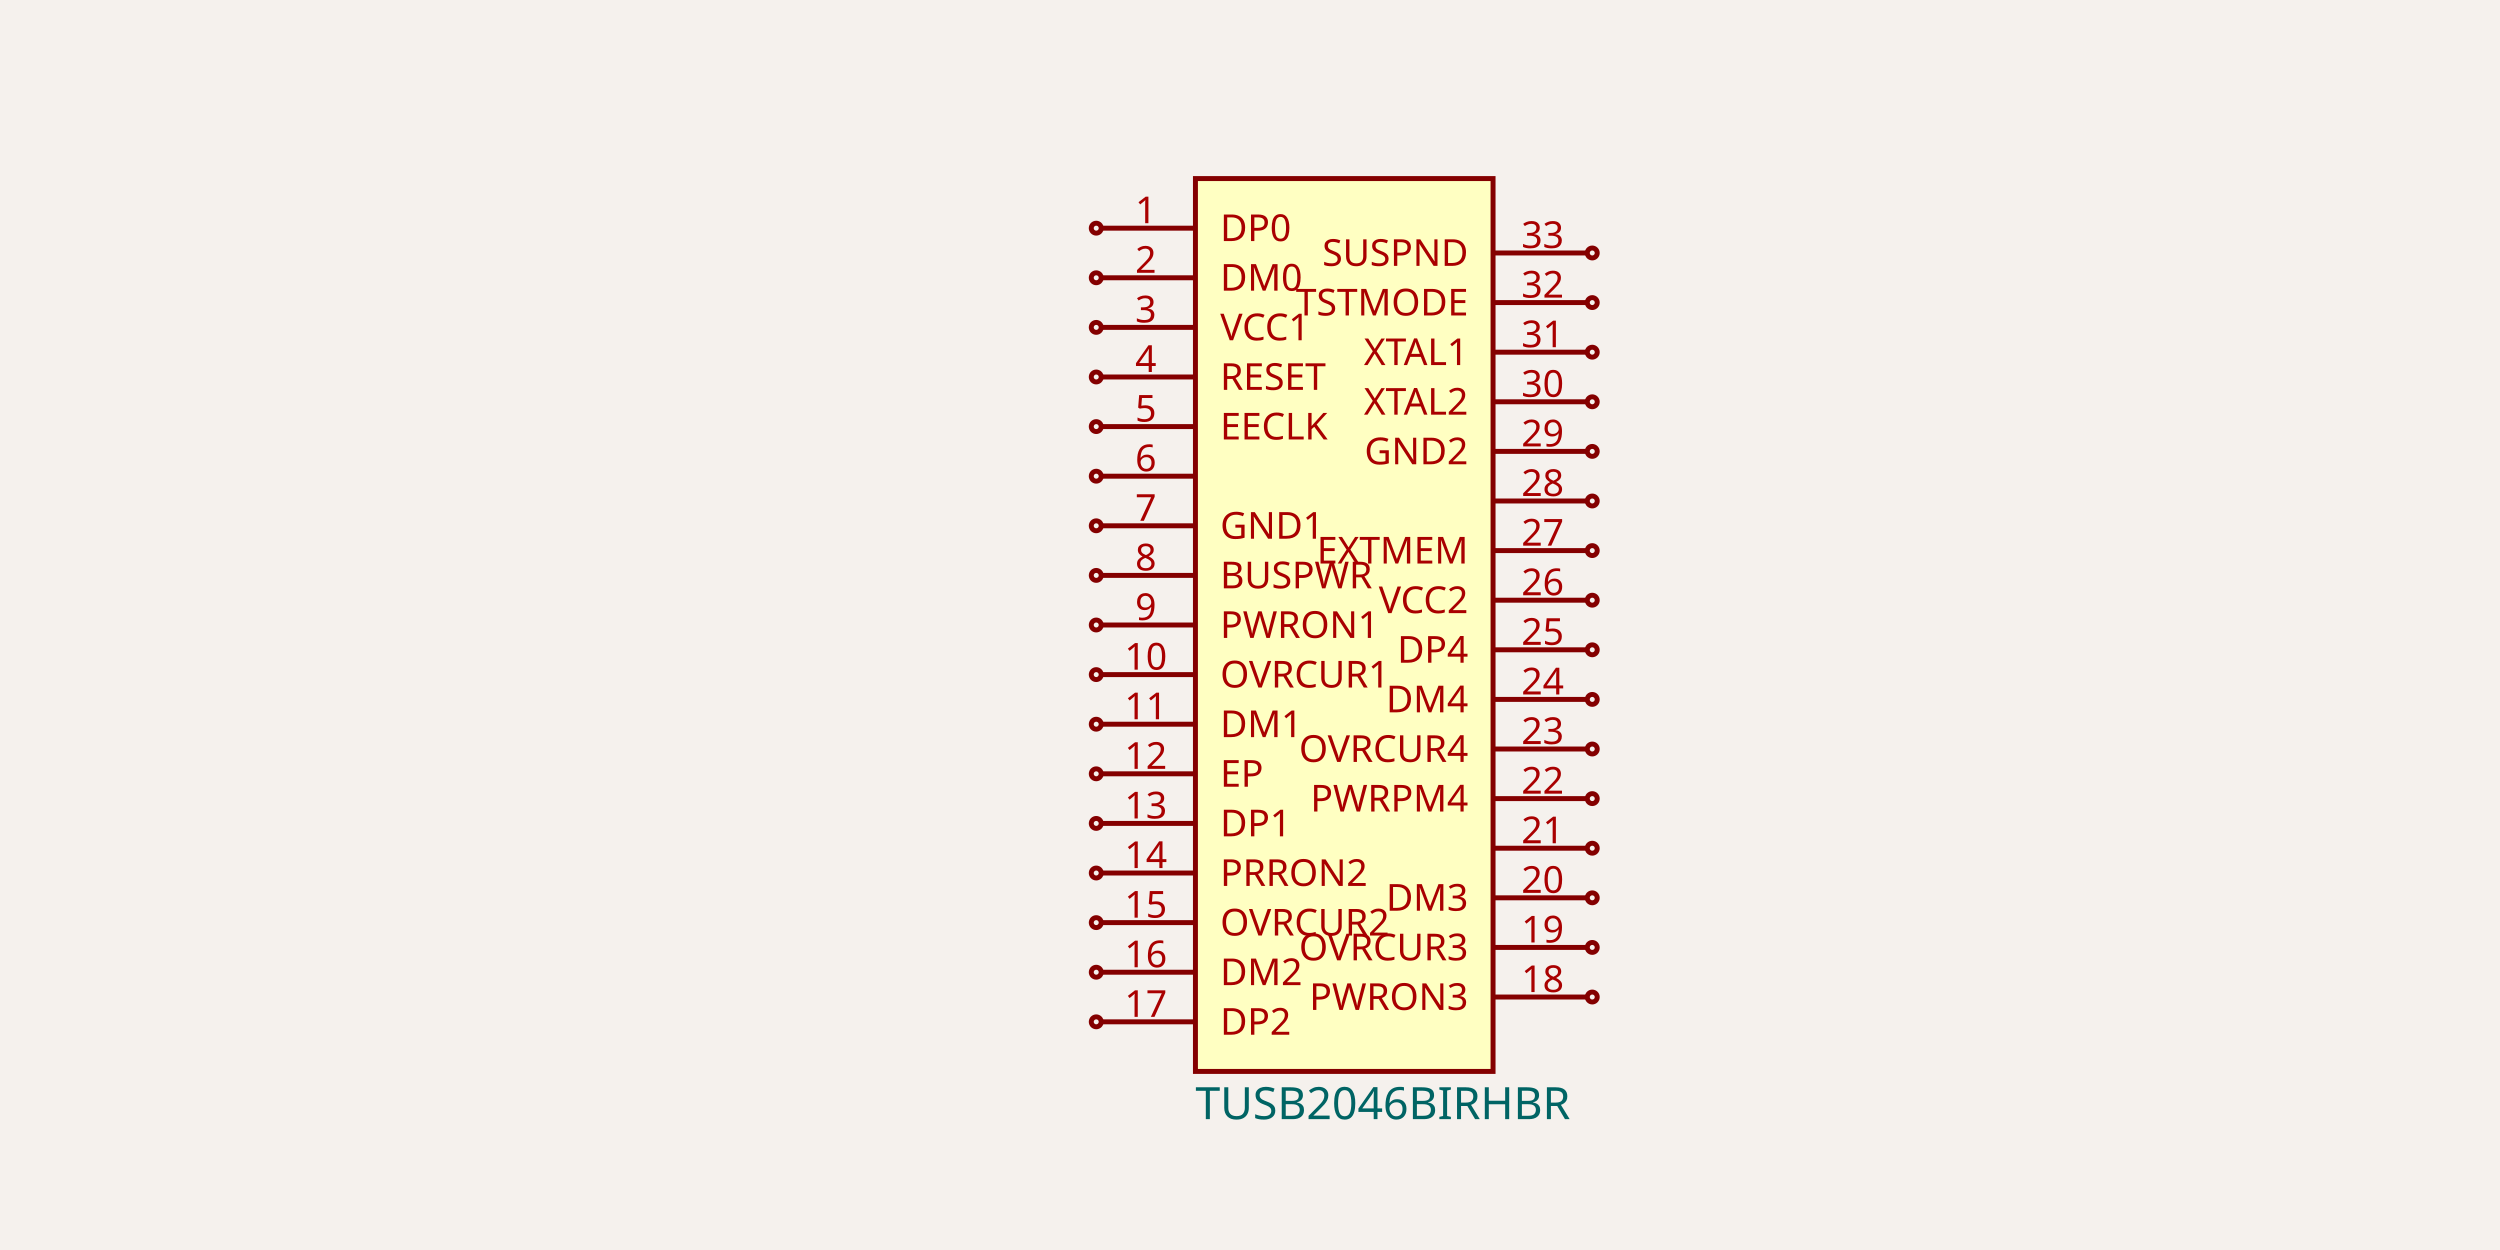
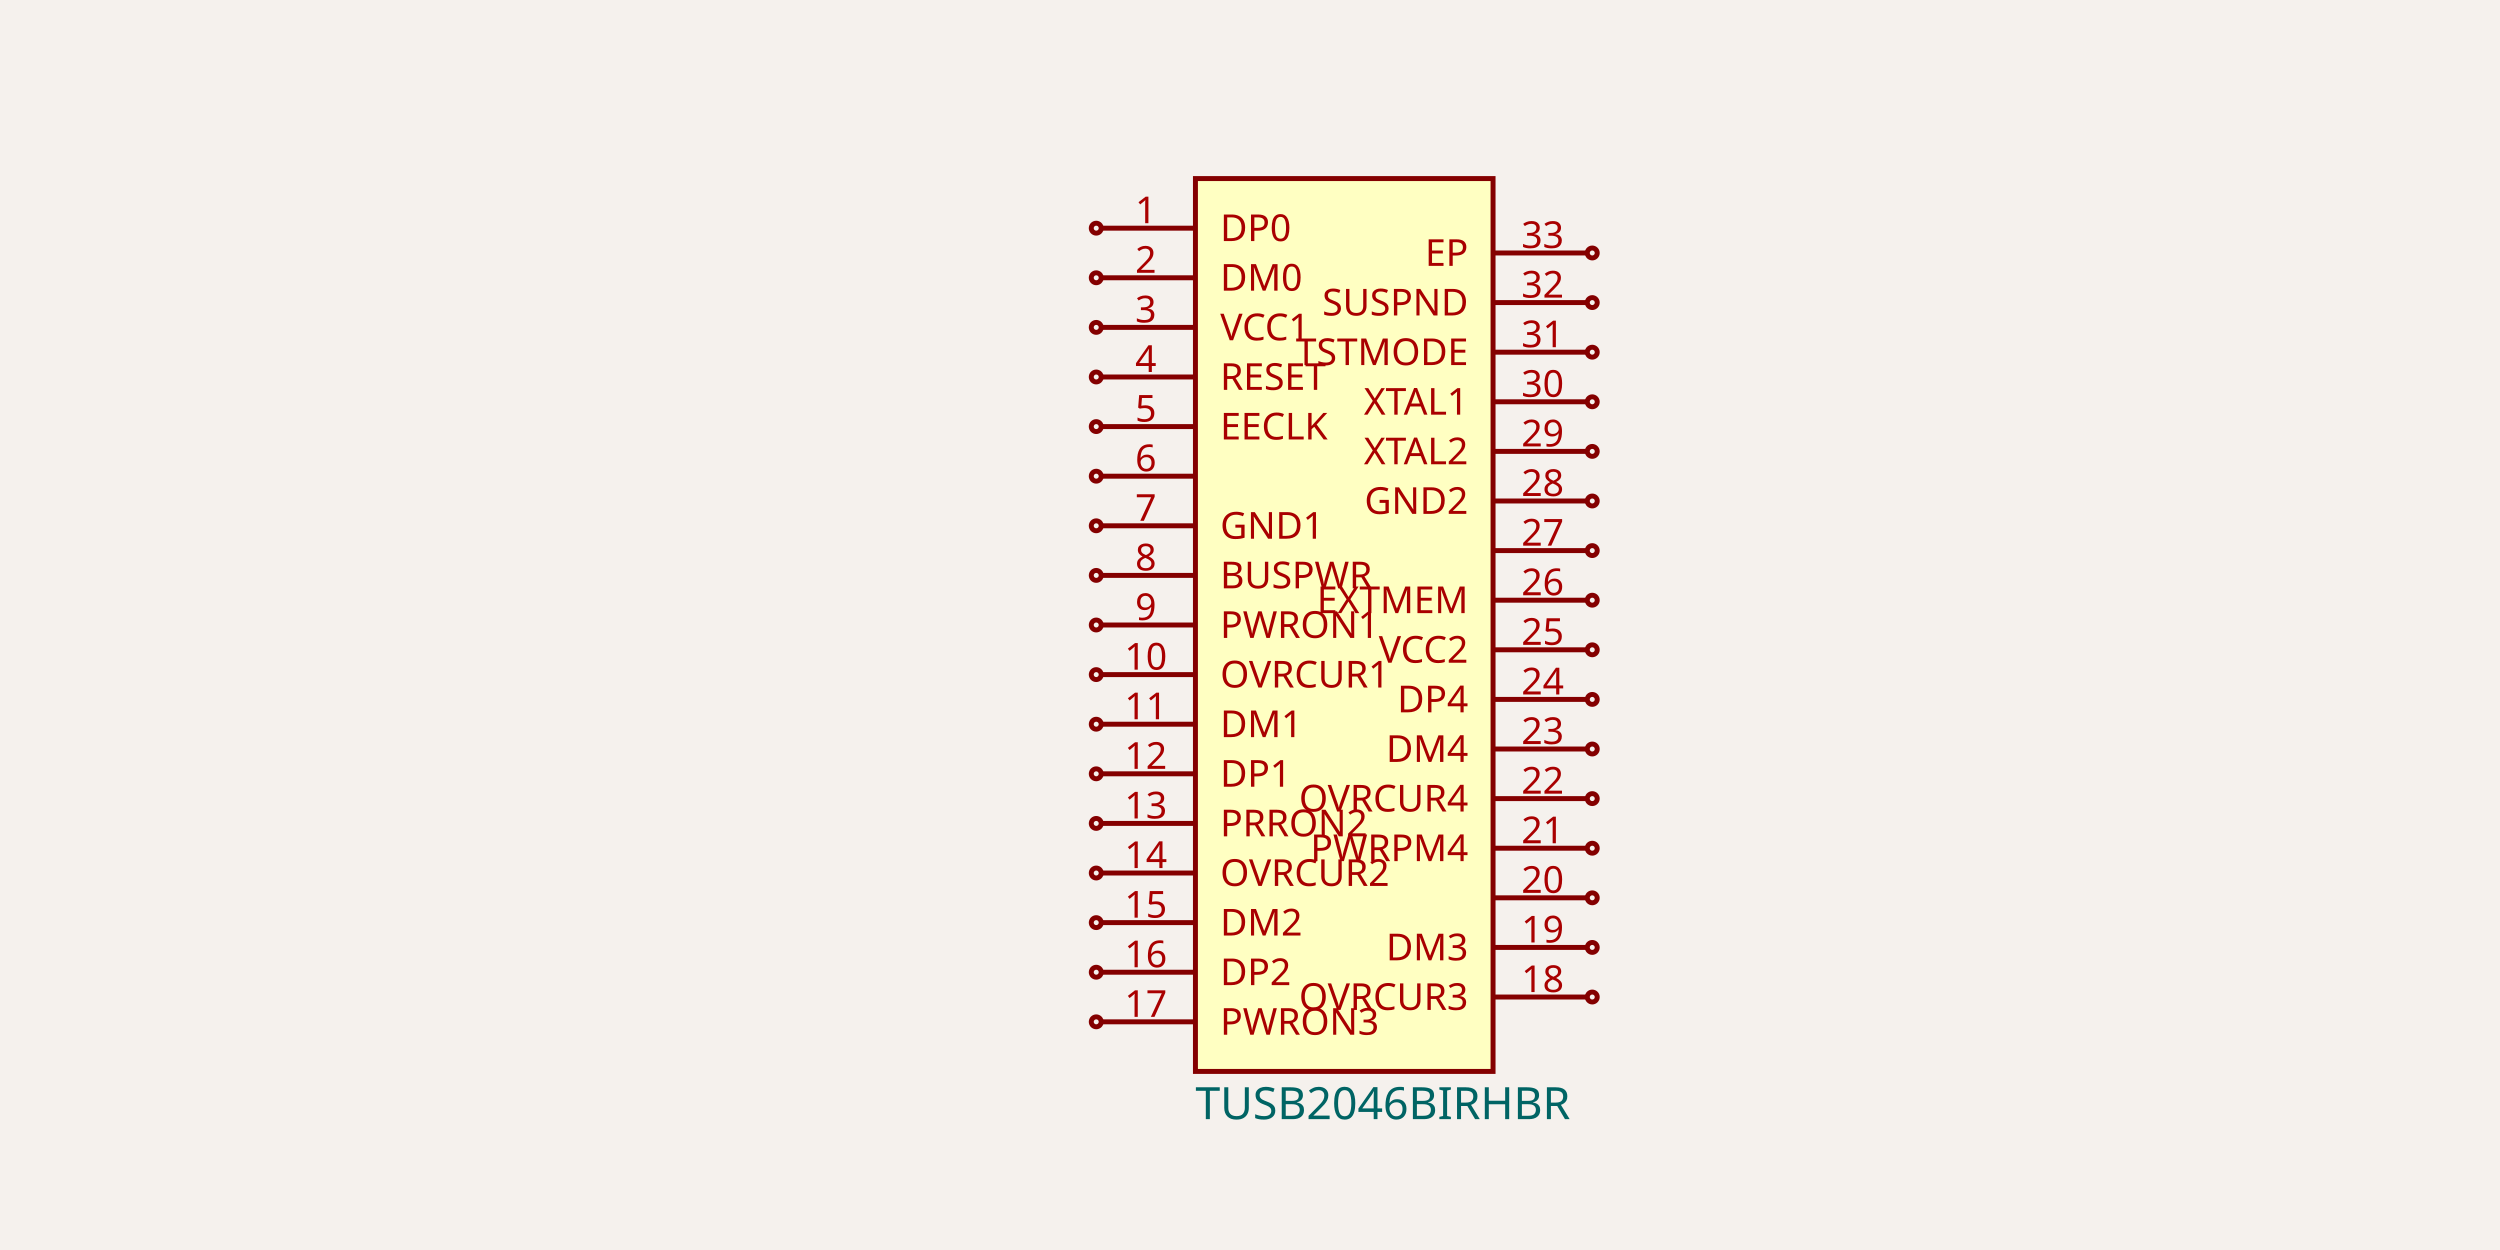
<svg xmlns="http://www.w3.org/2000/svg" class="tscircuit-schematic" width="1200" height="600" style="background-color: rgb(245, 241, 237)" data-real-to-screen-transform="matrix(119.0476190476,0,0,-119.0476190476,645.2380952381,300)" data-software-used-string="@tscircuit/core@0.0.1393">
  <style>
              .boundary { fill: rgb(245, 241, 237); }
              .schematic-boundary { fill: none; stroke: #fff; }
              .component { fill: none; stroke: rgb(132, 0, 0); }
              .chip { fill: rgb(255, 255, 194); stroke: rgb(132, 0, 0); }
              .component-pin { fill: none; stroke: rgb(132, 0, 0); }
              .text { font-family: sans-serif; fill: rgb(0, 150, 0); }
              .pin-number { fill: rgb(169, 0, 0); }
              .port-label { fill: rgb(0, 100, 100); }
              .component-name { fill: rgb(0, 100, 100); }
              
            </style>
  <rect class="boundary" x="0" y="0" width="1200" height="600" />
  <g class="sch-component" data-circuit-json-type="schematic_component" data-schematic-component-id="schematic_component_0">
    <rect class="component chip sch-component-body" x="573.81" y="85.714" width="142.857" height="428.571" stroke-width="2.381px" fill="rgb(255, 255, 194)" stroke="rgb(132, 0, 0)" />
    <rect class="component-overlay sch-component-overlay" x="573.81" y="85.714" width="142.857" height="428.571" fill="transparent" />
    <text class="sch-text" x="573.81" y="529.762" fill="#006464" text-anchor="start" dominant-baseline="middle" font-family="sans-serif" font-size="21.429px" transform="rotate(0, 573.8095, 529.7619)">TUSB2046BIRHBR</text>
    <text class="sch-text" x="573.81" y="70.238" fill="#006464" text-anchor="start" dominant-baseline="middle" font-family="sans-serif" font-size="21.429px" transform="rotate(0, 573.8095, 70.2381)" />
    <line class="component-pin sch-component-pin sch-port-line" x1="573.81" y1="109.524" x2="528.571" y2="109.524" stroke-width="2.381px" />
    <g class="sch-port" data-schematic-port-id="source_port_0">
      <circle class="component-pin sch-component-pin sch-port-terminal" cx="526.19" cy="109.524" r="2.381" stroke-width="2.381px" />
      <rect x="523.81" y="107.143" width="4.762" height="4.762" opacity="0" />
    </g>
    <text class="pin-number sch-pin-number" x="550" y="107.143" style="font-family: sans-serif;" fill="rgb(169, 0, 0)" text-anchor="middle" dominant-baseline="auto" font-size="17.857px" transform="">1</text>
    <text class="pin-number sch-pin-label" x="585.714" y="109.524" style="font-family: sans-serif;" fill="rgb(169, 0, 0)" text-anchor="start" dominant-baseline="middle" font-size="17.857px" transform="">DP0</text>
    <line class="component-pin sch-component-pin sch-port-line" x1="573.81" y1="133.333" x2="528.571" y2="133.333" stroke-width="2.381px" />
    <g class="sch-port" data-schematic-port-id="source_port_1">
      <circle class="component-pin sch-component-pin sch-port-terminal" cx="526.19" cy="133.333" r="2.381" stroke-width="2.381px" />
      <rect x="523.81" y="130.952" width="4.762" height="4.762" opacity="0" />
    </g>
    <text class="pin-number sch-pin-number" x="550" y="130.952" style="font-family: sans-serif;" fill="rgb(169, 0, 0)" text-anchor="middle" dominant-baseline="auto" font-size="17.857px" transform="">2</text>
    <text class="pin-number sch-pin-label" x="585.714" y="133.333" style="font-family: sans-serif;" fill="rgb(169, 0, 0)" text-anchor="start" dominant-baseline="middle" font-size="17.857px" transform="">DM0</text>
    <line class="component-pin sch-component-pin sch-port-line" x1="573.81" y1="157.143" x2="528.571" y2="157.143" stroke-width="2.381px" />
    <g class="sch-port" data-schematic-port-id="source_port_2">
      <circle class="component-pin sch-component-pin sch-port-terminal" cx="526.19" cy="157.143" r="2.381" stroke-width="2.381px" />
      <rect x="523.81" y="154.762" width="4.762" height="4.762" opacity="0" />
    </g>
    <text class="pin-number sch-pin-number" x="550" y="154.762" style="font-family: sans-serif;" fill="rgb(169, 0, 0)" text-anchor="middle" dominant-baseline="auto" font-size="17.857px" transform="">3</text>
    <text class="pin-number sch-pin-label" x="585.714" y="157.143" style="font-family: sans-serif;" fill="rgb(169, 0, 0)" text-anchor="start" dominant-baseline="middle" font-size="17.857px" transform="">VCC1</text>
    <line class="component-pin sch-component-pin sch-port-line" x1="573.81" y1="180.952" x2="528.571" y2="180.952" stroke-width="2.381px" />
    <g class="sch-port" data-schematic-port-id="source_port_3">
      <circle class="component-pin sch-component-pin sch-port-terminal" cx="526.19" cy="180.952" r="2.381" stroke-width="2.381px" />
      <rect x="523.81" y="178.571" width="4.762" height="4.762" opacity="0" />
    </g>
    <text class="pin-number sch-pin-number" x="550" y="178.571" style="font-family: sans-serif;" fill="rgb(169, 0, 0)" text-anchor="middle" dominant-baseline="auto" font-size="17.857px" transform="">4</text>
    <text class="pin-number sch-pin-label" x="585.714" y="180.952" style="font-family: sans-serif;" fill="rgb(169, 0, 0)" text-anchor="start" dominant-baseline="middle" font-size="17.857px" transform="">RESET</text>
    <line class="component-pin sch-component-pin sch-port-line" x1="573.81" y1="204.762" x2="528.571" y2="204.762" stroke-width="2.381px" />
    <g class="sch-port" data-schematic-port-id="source_port_4">
      <circle class="component-pin sch-component-pin sch-port-terminal" cx="526.19" cy="204.762" r="2.381" stroke-width="2.381px" />
      <rect x="523.81" y="202.381" width="4.762" height="4.762" opacity="0" />
    </g>
    <text class="pin-number sch-pin-number" x="550" y="202.381" style="font-family: sans-serif;" fill="rgb(169, 0, 0)" text-anchor="middle" dominant-baseline="auto" font-size="17.857px" transform="">5</text>
    <text class="pin-number sch-pin-label" x="585.714" y="204.762" style="font-family: sans-serif;" fill="rgb(169, 0, 0)" text-anchor="start" dominant-baseline="middle" font-size="17.857px" transform="">EECLK</text>
    <line class="component-pin sch-component-pin sch-port-line" x1="573.81" y1="228.571" x2="528.571" y2="228.571" stroke-width="2.381px" />
    <g class="sch-port" data-schematic-port-id="source_port_5">
      <circle class="component-pin sch-component-pin sch-port-terminal" cx="526.19" cy="228.571" r="2.381" stroke-width="2.381px" />
      <rect x="523.81" y="226.19" width="4.762" height="4.762" opacity="0" />
    </g>
    <text class="pin-number sch-pin-number" x="550" y="226.19" style="font-family: sans-serif;" fill="rgb(169, 0, 0)" text-anchor="middle" dominant-baseline="auto" font-size="17.857px" transform="">6</text>
    <line class="component-pin sch-component-pin sch-port-line" x1="573.81" y1="252.381" x2="528.571" y2="252.381" stroke-width="2.381px" />
    <g class="sch-port" data-schematic-port-id="source_port_6">
      <circle class="component-pin sch-component-pin sch-port-terminal" cx="526.19" cy="252.381" r="2.381" stroke-width="2.381px" />
      <rect x="523.81" y="250" width="4.762" height="4.762" opacity="0" />
    </g>
    <text class="pin-number sch-pin-number" x="550" y="250" style="font-family: sans-serif;" fill="rgb(169, 0, 0)" text-anchor="middle" dominant-baseline="auto" font-size="17.857px" transform="">7</text>
    <text class="pin-number sch-pin-label" x="585.714" y="252.381" style="font-family: sans-serif;" fill="rgb(169, 0, 0)" text-anchor="start" dominant-baseline="middle" font-size="17.857px" transform="">GND1</text>
    <line class="component-pin sch-component-pin sch-port-line" x1="573.81" y1="276.19" x2="528.571" y2="276.19" stroke-width="2.381px" />
    <g class="sch-port" data-schematic-port-id="source_port_7">
      <circle class="component-pin sch-component-pin sch-port-terminal" cx="526.19" cy="276.19" r="2.381" stroke-width="2.381px" />
      <rect x="523.81" y="273.81" width="4.762" height="4.762" opacity="0" />
    </g>
    <text class="pin-number sch-pin-number" x="550" y="273.81" style="font-family: sans-serif;" fill="rgb(169, 0, 0)" text-anchor="middle" dominant-baseline="auto" font-size="17.857px" transform="">8</text>
    <text class="pin-number sch-pin-label" x="585.714" y="276.19" style="font-family: sans-serif;" fill="rgb(169, 0, 0)" text-anchor="start" dominant-baseline="middle" font-size="17.857px" transform="">BUSPWR</text>
    <line class="component-pin sch-component-pin sch-port-line" x1="573.81" y1="300" x2="528.571" y2="300" stroke-width="2.381px" />
    <g class="sch-port" data-schematic-port-id="source_port_8">
      <circle class="component-pin sch-component-pin sch-port-terminal" cx="526.19" cy="300" r="2.381" stroke-width="2.381px" />
      <rect x="523.81" y="297.619" width="4.762" height="4.762" opacity="0" />
    </g>
    <text class="pin-number sch-pin-number" x="550" y="297.619" style="font-family: sans-serif;" fill="rgb(169, 0, 0)" text-anchor="middle" dominant-baseline="auto" font-size="17.857px" transform="">9</text>
    <text class="pin-number sch-pin-label" x="585.714" y="300" style="font-family: sans-serif;" fill="rgb(169, 0, 0)" text-anchor="start" dominant-baseline="middle" font-size="17.857px" transform="">PWRON1</text>
    <line class="component-pin sch-component-pin sch-port-line" x1="573.81" y1="323.81" x2="528.571" y2="323.81" stroke-width="2.381px" />
    <g class="sch-port" data-schematic-port-id="source_port_9">
      <circle class="component-pin sch-component-pin sch-port-terminal" cx="526.19" cy="323.81" r="2.381" stroke-width="2.381px" />
      <rect x="523.81" y="321.429" width="4.762" height="4.762" opacity="0" />
    </g>
    <text class="pin-number sch-pin-number" x="550" y="321.429" style="font-family: sans-serif;" fill="rgb(169, 0, 0)" text-anchor="middle" dominant-baseline="auto" font-size="17.857px" transform="">10</text>
    <text class="pin-number sch-pin-label" x="585.714" y="323.81" style="font-family: sans-serif;" fill="rgb(169, 0, 0)" text-anchor="start" dominant-baseline="middle" font-size="17.857px" transform="">OVRCUR1</text>
    <line class="component-pin sch-component-pin sch-port-line" x1="573.81" y1="347.619" x2="528.571" y2="347.619" stroke-width="2.381px" />
    <g class="sch-port" data-schematic-port-id="source_port_10">
      <circle class="component-pin sch-component-pin sch-port-terminal" cx="526.19" cy="347.619" r="2.381" stroke-width="2.381px" />
      <rect x="523.81" y="345.238" width="4.762" height="4.762" opacity="0" />
    </g>
    <text class="pin-number sch-pin-number" x="550" y="345.238" style="font-family: sans-serif;" fill="rgb(169, 0, 0)" text-anchor="middle" dominant-baseline="auto" font-size="17.857px" transform="">11</text>
    <text class="pin-number sch-pin-label" x="585.714" y="347.619" style="font-family: sans-serif;" fill="rgb(169, 0, 0)" text-anchor="start" dominant-baseline="middle" font-size="17.857px" transform="">DM1</text>
    <line class="component-pin sch-component-pin sch-port-line" x1="573.81" y1="371.429" x2="528.571" y2="371.429" stroke-width="2.381px" />
    <g class="sch-port" data-schematic-port-id="source_port_11">
      <circle class="component-pin sch-component-pin sch-port-terminal" cx="526.19" cy="371.429" r="2.381" stroke-width="2.381px" />
      <rect x="523.81" y="369.048" width="4.762" height="4.762" opacity="0" />
    </g>
    <text class="pin-number sch-pin-number" x="550" y="369.048" style="font-family: sans-serif;" fill="rgb(169, 0, 0)" text-anchor="middle" dominant-baseline="auto" font-size="17.857px" transform="">12</text>
-     <text class="pin-number sch-pin-label" x="585.714" y="371.429" style="font-family: sans-serif;" fill="rgb(169, 0, 0)" text-anchor="start" dominant-baseline="middle" font-size="17.857px" transform="">EP</text>
+     <text class="pin-number sch-pin-label" x="585.714" y="371.429" style="font-family: sans-serif;" fill="rgb(169, 0, 0)" text-anchor="start" dominant-baseline="middle" font-size="17.857px" transform="">DP1</text>
    <line class="component-pin sch-component-pin sch-port-line" x1="573.81" y1="395.238" x2="528.571" y2="395.238" stroke-width="2.381px" />
    <g class="sch-port" data-schematic-port-id="source_port_12">
      <circle class="component-pin sch-component-pin sch-port-terminal" cx="526.19" cy="395.238" r="2.381" stroke-width="2.381px" />
      <rect x="523.81" y="392.857" width="4.762" height="4.762" opacity="0" />
    </g>
    <text class="pin-number sch-pin-number" x="550" y="392.857" style="font-family: sans-serif;" fill="rgb(169, 0, 0)" text-anchor="middle" dominant-baseline="auto" font-size="17.857px" transform="">13</text>
-     <text class="pin-number sch-pin-label" x="585.714" y="395.238" style="font-family: sans-serif;" fill="rgb(169, 0, 0)" text-anchor="start" dominant-baseline="middle" font-size="17.857px" transform="">DP1</text>
+     <text class="pin-number sch-pin-label" x="585.714" y="395.238" style="font-family: sans-serif;" fill="rgb(169, 0, 0)" text-anchor="start" dominant-baseline="middle" font-size="17.857px" transform="">PRRON2</text>
    <line class="component-pin sch-component-pin sch-port-line" x1="573.81" y1="419.048" x2="528.571" y2="419.048" stroke-width="2.381px" />
    <g class="sch-port" data-schematic-port-id="source_port_13">
      <circle class="component-pin sch-component-pin sch-port-terminal" cx="526.19" cy="419.048" r="2.381" stroke-width="2.381px" />
      <rect x="523.81" y="416.667" width="4.762" height="4.762" opacity="0" />
    </g>
    <text class="pin-number sch-pin-number" x="550" y="416.667" style="font-family: sans-serif;" fill="rgb(169, 0, 0)" text-anchor="middle" dominant-baseline="auto" font-size="17.857px" transform="">14</text>
-     <text class="pin-number sch-pin-label" x="585.714" y="419.048" style="font-family: sans-serif;" fill="rgb(169, 0, 0)" text-anchor="start" dominant-baseline="middle" font-size="17.857px" transform="">PRRON2</text>
+     <text class="pin-number sch-pin-label" x="585.714" y="419.048" style="font-family: sans-serif;" fill="rgb(169, 0, 0)" text-anchor="start" dominant-baseline="middle" font-size="17.857px" transform="">OVRCUR2</text>
    <line class="component-pin sch-component-pin sch-port-line" x1="573.81" y1="442.857" x2="528.571" y2="442.857" stroke-width="2.381px" />
    <g class="sch-port" data-schematic-port-id="source_port_14">
      <circle class="component-pin sch-component-pin sch-port-terminal" cx="526.19" cy="442.857" r="2.381" stroke-width="2.381px" />
      <rect x="523.81" y="440.476" width="4.762" height="4.762" opacity="0" />
    </g>
    <text class="pin-number sch-pin-number" x="550" y="440.476" style="font-family: sans-serif;" fill="rgb(169, 0, 0)" text-anchor="middle" dominant-baseline="auto" font-size="17.857px" transform="">15</text>
-     <text class="pin-number sch-pin-label" x="585.714" y="442.857" style="font-family: sans-serif;" fill="rgb(169, 0, 0)" text-anchor="start" dominant-baseline="middle" font-size="17.857px" transform="">OVRCUR2</text>
+     <text class="pin-number sch-pin-label" x="585.714" y="442.857" style="font-family: sans-serif;" fill="rgb(169, 0, 0)" text-anchor="start" dominant-baseline="middle" font-size="17.857px" transform="">DM2</text>
    <line class="component-pin sch-component-pin sch-port-line" x1="573.81" y1="466.667" x2="528.571" y2="466.667" stroke-width="2.381px" />
    <g class="sch-port" data-schematic-port-id="source_port_15">
      <circle class="component-pin sch-component-pin sch-port-terminal" cx="526.19" cy="466.667" r="2.381" stroke-width="2.381px" />
      <rect x="523.81" y="464.286" width="4.762" height="4.762" opacity="0" />
    </g>
    <text class="pin-number sch-pin-number" x="550" y="464.286" style="font-family: sans-serif;" fill="rgb(169, 0, 0)" text-anchor="middle" dominant-baseline="auto" font-size="17.857px" transform="">16</text>
-     <text class="pin-number sch-pin-label" x="585.714" y="466.667" style="font-family: sans-serif;" fill="rgb(169, 0, 0)" text-anchor="start" dominant-baseline="middle" font-size="17.857px" transform="">DM2</text>
+     <text class="pin-number sch-pin-label" x="585.714" y="466.667" style="font-family: sans-serif;" fill="rgb(169, 0, 0)" text-anchor="start" dominant-baseline="middle" font-size="17.857px" transform="">DP2</text>
    <line class="component-pin sch-component-pin sch-port-line" x1="573.81" y1="490.476" x2="528.571" y2="490.476" stroke-width="2.381px" />
    <g class="sch-port" data-schematic-port-id="source_port_16">
      <circle class="component-pin sch-component-pin sch-port-terminal" cx="526.19" cy="490.476" r="2.381" stroke-width="2.381px" />
      <rect x="523.81" y="488.095" width="4.762" height="4.762" opacity="0" />
    </g>
    <text class="pin-number sch-pin-number" x="550" y="488.095" style="font-family: sans-serif;" fill="rgb(169, 0, 0)" text-anchor="middle" dominant-baseline="auto" font-size="17.857px" transform="">17</text>
-     <text class="pin-number sch-pin-label" x="585.714" y="490.476" style="font-family: sans-serif;" fill="rgb(169, 0, 0)" text-anchor="start" dominant-baseline="middle" font-size="17.857px" transform="">DP2</text>
+     <text class="pin-number sch-pin-label" x="585.714" y="490.476" style="font-family: sans-serif;" fill="rgb(169, 0, 0)" text-anchor="start" dominant-baseline="middle" font-size="17.857px" transform="">PWRON3</text>
    <line class="component-pin sch-component-pin sch-port-line" x1="716.667" y1="478.571" x2="761.905" y2="478.571" stroke-width="2.381px" />
    <g class="sch-port" data-schematic-port-id="source_port_17">
      <circle class="component-pin sch-component-pin sch-port-terminal" cx="764.286" cy="478.571" r="2.381" stroke-width="2.381px" />
      <rect x="761.905" y="476.19" width="4.762" height="4.762" opacity="0" />
    </g>
    <text class="pin-number sch-pin-number" x="740.476" y="476.19" style="font-family: sans-serif;" fill="rgb(169, 0, 0)" text-anchor="middle" dominant-baseline="auto" font-size="17.857px" transform="">18</text>
-     <text class="pin-number sch-pin-label" x="704.762" y="478.571" style="font-family: sans-serif;" fill="rgb(169, 0, 0)" text-anchor="end" dominant-baseline="middle" font-size="17.857px" transform="">PWRON3</text>
+     <text class="pin-number sch-pin-label" x="704.762" y="478.571" style="font-family: sans-serif;" fill="rgb(169, 0, 0)" text-anchor="end" dominant-baseline="middle" font-size="17.857px" transform="">OVRCUR3</text>
    <line class="component-pin sch-component-pin sch-port-line" x1="716.667" y1="454.762" x2="761.905" y2="454.762" stroke-width="2.381px" />
    <g class="sch-port" data-schematic-port-id="source_port_18">
      <circle class="component-pin sch-component-pin sch-port-terminal" cx="764.286" cy="454.762" r="2.381" stroke-width="2.381px" />
      <rect x="761.905" y="452.381" width="4.762" height="4.762" opacity="0" />
    </g>
    <text class="pin-number sch-pin-number" x="740.476" y="452.381" style="font-family: sans-serif;" fill="rgb(169, 0, 0)" text-anchor="middle" dominant-baseline="auto" font-size="17.857px" transform="">19</text>
-     <text class="pin-number sch-pin-label" x="704.762" y="454.762" style="font-family: sans-serif;" fill="rgb(169, 0, 0)" text-anchor="end" dominant-baseline="middle" font-size="17.857px" transform="">OVRCUR3</text>
+     <text class="pin-number sch-pin-label" x="704.762" y="454.762" style="font-family: sans-serif;" fill="rgb(169, 0, 0)" text-anchor="end" dominant-baseline="middle" font-size="17.857px" transform="">DM3</text>
    <line class="component-pin sch-component-pin sch-port-line" x1="716.667" y1="430.952" x2="761.905" y2="430.952" stroke-width="2.381px" />
    <g class="sch-port" data-schematic-port-id="source_port_19">
      <circle class="component-pin sch-component-pin sch-port-terminal" cx="764.286" cy="430.952" r="2.381" stroke-width="2.381px" />
      <rect x="761.905" y="428.571" width="4.762" height="4.762" opacity="0" />
    </g>
    <text class="pin-number sch-pin-number" x="740.476" y="428.571" style="font-family: sans-serif;" fill="rgb(169, 0, 0)" text-anchor="middle" dominant-baseline="auto" font-size="17.857px" transform="">20</text>
-     <text class="pin-number sch-pin-label" x="704.762" y="430.952" style="font-family: sans-serif;" fill="rgb(169, 0, 0)" text-anchor="end" dominant-baseline="middle" font-size="17.857px" transform="">DM3</text>
    <line class="component-pin sch-component-pin sch-port-line" x1="716.667" y1="407.143" x2="761.905" y2="407.143" stroke-width="2.381px" />
    <g class="sch-port" data-schematic-port-id="source_port_20">
      <circle class="component-pin sch-component-pin sch-port-terminal" cx="764.286" cy="407.143" r="2.381" stroke-width="2.381px" />
      <rect x="761.905" y="404.762" width="4.762" height="4.762" opacity="0" />
    </g>
    <text class="pin-number sch-pin-number" x="740.476" y="404.762" style="font-family: sans-serif;" fill="rgb(169, 0, 0)" text-anchor="middle" dominant-baseline="auto" font-size="17.857px" transform="">21</text>
+     <text class="pin-number sch-pin-label" x="704.762" y="407.143" style="font-family: sans-serif;" fill="rgb(169, 0, 0)" text-anchor="end" dominant-baseline="middle" font-size="17.857px" transform="">PWRPM4</text>
    <line class="component-pin sch-component-pin sch-port-line" x1="716.667" y1="383.333" x2="761.905" y2="383.333" stroke-width="2.381px" />
    <g class="sch-port" data-schematic-port-id="source_port_21">
      <circle class="component-pin sch-component-pin sch-port-terminal" cx="764.286" cy="383.333" r="2.381" stroke-width="2.381px" />
      <rect x="761.905" y="380.952" width="4.762" height="4.762" opacity="0" />
    </g>
    <text class="pin-number sch-pin-number" x="740.476" y="380.952" style="font-family: sans-serif;" fill="rgb(169, 0, 0)" text-anchor="middle" dominant-baseline="auto" font-size="17.857px" transform="">22</text>
-     <text class="pin-number sch-pin-label" x="704.762" y="383.333" style="font-family: sans-serif;" fill="rgb(169, 0, 0)" text-anchor="end" dominant-baseline="middle" font-size="17.857px" transform="">PWRPM4</text>
+     <text class="pin-number sch-pin-label" x="704.762" y="383.333" style="font-family: sans-serif;" fill="rgb(169, 0, 0)" text-anchor="end" dominant-baseline="middle" font-size="17.857px" transform="">OVRCUR4</text>
    <line class="component-pin sch-component-pin sch-port-line" x1="716.667" y1="359.524" x2="761.905" y2="359.524" stroke-width="2.381px" />
    <g class="sch-port" data-schematic-port-id="source_port_22">
      <circle class="component-pin sch-component-pin sch-port-terminal" cx="764.286" cy="359.524" r="2.381" stroke-width="2.381px" />
      <rect x="761.905" y="357.143" width="4.762" height="4.762" opacity="0" />
    </g>
    <text class="pin-number sch-pin-number" x="740.476" y="357.143" style="font-family: sans-serif;" fill="rgb(169, 0, 0)" text-anchor="middle" dominant-baseline="auto" font-size="17.857px" transform="">23</text>
-     <text class="pin-number sch-pin-label" x="704.762" y="359.524" style="font-family: sans-serif;" fill="rgb(169, 0, 0)" text-anchor="end" dominant-baseline="middle" font-size="17.857px" transform="">OVRCUR4</text>
+     <text class="pin-number sch-pin-label" x="704.762" y="359.524" style="font-family: sans-serif;" fill="rgb(169, 0, 0)" text-anchor="end" dominant-baseline="middle" font-size="17.857px" transform="">DM4</text>
    <line class="component-pin sch-component-pin sch-port-line" x1="716.667" y1="335.714" x2="761.905" y2="335.714" stroke-width="2.381px" />
    <g class="sch-port" data-schematic-port-id="source_port_23">
      <circle class="component-pin sch-component-pin sch-port-terminal" cx="764.286" cy="335.714" r="2.381" stroke-width="2.381px" />
      <rect x="761.905" y="333.333" width="4.762" height="4.762" opacity="0" />
    </g>
    <text class="pin-number sch-pin-number" x="740.476" y="333.333" style="font-family: sans-serif;" fill="rgb(169, 0, 0)" text-anchor="middle" dominant-baseline="auto" font-size="17.857px" transform="">24</text>
-     <text class="pin-number sch-pin-label" x="704.762" y="335.714" style="font-family: sans-serif;" fill="rgb(169, 0, 0)" text-anchor="end" dominant-baseline="middle" font-size="17.857px" transform="">DM4</text>
+     <text class="pin-number sch-pin-label" x="704.762" y="335.714" style="font-family: sans-serif;" fill="rgb(169, 0, 0)" text-anchor="end" dominant-baseline="middle" font-size="17.857px" transform="">DP4</text>
    <line class="component-pin sch-component-pin sch-port-line" x1="716.667" y1="311.905" x2="761.905" y2="311.905" stroke-width="2.381px" />
    <g class="sch-port" data-schematic-port-id="source_port_24">
      <circle class="component-pin sch-component-pin sch-port-terminal" cx="764.286" cy="311.905" r="2.381" stroke-width="2.381px" />
      <rect x="761.905" y="309.524" width="4.762" height="4.762" opacity="0" />
    </g>
    <text class="pin-number sch-pin-number" x="740.476" y="309.524" style="font-family: sans-serif;" fill="rgb(169, 0, 0)" text-anchor="middle" dominant-baseline="auto" font-size="17.857px" transform="">25</text>
-     <text class="pin-number sch-pin-label" x="704.762" y="311.905" style="font-family: sans-serif;" fill="rgb(169, 0, 0)" text-anchor="end" dominant-baseline="middle" font-size="17.857px" transform="">DP4</text>
+     <text class="pin-number sch-pin-label" x="704.762" y="311.905" style="font-family: sans-serif;" fill="rgb(169, 0, 0)" text-anchor="end" dominant-baseline="middle" font-size="17.857px" transform="">VCC2</text>
    <line class="component-pin sch-component-pin sch-port-line" x1="716.667" y1="288.095" x2="761.905" y2="288.095" stroke-width="2.381px" />
    <g class="sch-port" data-schematic-port-id="source_port_25">
      <circle class="component-pin sch-component-pin sch-port-terminal" cx="764.286" cy="288.095" r="2.381" stroke-width="2.381px" />
      <rect x="761.905" y="285.714" width="4.762" height="4.762" opacity="0" />
    </g>
    <text class="pin-number sch-pin-number" x="740.476" y="285.714" style="font-family: sans-serif;" fill="rgb(169, 0, 0)" text-anchor="middle" dominant-baseline="auto" font-size="17.857px" transform="">26</text>
-     <text class="pin-number sch-pin-label" x="704.762" y="288.095" style="font-family: sans-serif;" fill="rgb(169, 0, 0)" text-anchor="end" dominant-baseline="middle" font-size="17.857px" transform="">VCC2</text>
+     <text class="pin-number sch-pin-label" x="704.762" y="288.095" style="font-family: sans-serif;" fill="rgb(169, 0, 0)" text-anchor="end" dominant-baseline="middle" font-size="17.857px" transform="">EXTMEM</text>
    <line class="component-pin sch-component-pin sch-port-line" x1="716.667" y1="264.286" x2="761.905" y2="264.286" stroke-width="2.381px" />
    <g class="sch-port" data-schematic-port-id="source_port_26">
      <circle class="component-pin sch-component-pin sch-port-terminal" cx="764.286" cy="264.286" r="2.381" stroke-width="2.381px" />
      <rect x="761.905" y="261.905" width="4.762" height="4.762" opacity="0" />
    </g>
    <text class="pin-number sch-pin-number" x="740.476" y="261.905" style="font-family: sans-serif;" fill="rgb(169, 0, 0)" text-anchor="middle" dominant-baseline="auto" font-size="17.857px" transform="">27</text>
-     <text class="pin-number sch-pin-label" x="704.762" y="264.286" style="font-family: sans-serif;" fill="rgb(169, 0, 0)" text-anchor="end" dominant-baseline="middle" font-size="17.857px" transform="">EXTMEM</text>
    <line class="component-pin sch-component-pin sch-port-line" x1="716.667" y1="240.476" x2="761.905" y2="240.476" stroke-width="2.381px" />
    <g class="sch-port" data-schematic-port-id="source_port_27">
      <circle class="component-pin sch-component-pin sch-port-terminal" cx="764.286" cy="240.476" r="2.381" stroke-width="2.381px" />
      <rect x="761.905" y="238.095" width="4.762" height="4.762" opacity="0" />
    </g>
    <text class="pin-number sch-pin-number" x="740.476" y="238.095" style="font-family: sans-serif;" fill="rgb(169, 0, 0)" text-anchor="middle" dominant-baseline="auto" font-size="17.857px" transform="">28</text>
+     <text class="pin-number sch-pin-label" x="704.762" y="240.476" style="font-family: sans-serif;" fill="rgb(169, 0, 0)" text-anchor="end" dominant-baseline="middle" font-size="17.857px" transform="">GND2</text>
    <line class="component-pin sch-component-pin sch-port-line" x1="716.667" y1="216.667" x2="761.905" y2="216.667" stroke-width="2.381px" />
    <g class="sch-port" data-schematic-port-id="source_port_28">
      <circle class="component-pin sch-component-pin sch-port-terminal" cx="764.286" cy="216.667" r="2.381" stroke-width="2.381px" />
      <rect x="761.905" y="214.286" width="4.762" height="4.762" opacity="0" />
    </g>
    <text class="pin-number sch-pin-number" x="740.476" y="214.286" style="font-family: sans-serif;" fill="rgb(169, 0, 0)" text-anchor="middle" dominant-baseline="auto" font-size="17.857px" transform="">29</text>
-     <text class="pin-number sch-pin-label" x="704.762" y="216.667" style="font-family: sans-serif;" fill="rgb(169, 0, 0)" text-anchor="end" dominant-baseline="middle" font-size="17.857px" transform="">GND2</text>
+     <text class="pin-number sch-pin-label" x="704.762" y="216.667" style="font-family: sans-serif;" fill="rgb(169, 0, 0)" text-anchor="end" dominant-baseline="middle" font-size="17.857px" transform="">XTAL2</text>
    <line class="component-pin sch-component-pin sch-port-line" x1="716.667" y1="192.857" x2="761.905" y2="192.857" stroke-width="2.381px" />
    <g class="sch-port" data-schematic-port-id="source_port_29">
      <circle class="component-pin sch-component-pin sch-port-terminal" cx="764.286" cy="192.857" r="2.381" stroke-width="2.381px" />
      <rect x="761.905" y="190.476" width="4.762" height="4.762" opacity="0" />
    </g>
    <text class="pin-number sch-pin-number" x="740.476" y="190.476" style="font-family: sans-serif;" fill="rgb(169, 0, 0)" text-anchor="middle" dominant-baseline="auto" font-size="17.857px" transform="">30</text>
-     <text class="pin-number sch-pin-label" x="704.762" y="192.857" style="font-family: sans-serif;" fill="rgb(169, 0, 0)" text-anchor="end" dominant-baseline="middle" font-size="17.857px" transform="">XTAL2</text>
+     <text class="pin-number sch-pin-label" x="704.762" y="192.857" style="font-family: sans-serif;" fill="rgb(169, 0, 0)" text-anchor="end" dominant-baseline="middle" font-size="17.857px" transform="">XTAL1</text>
    <line class="component-pin sch-component-pin sch-port-line" x1="716.667" y1="169.048" x2="761.905" y2="169.048" stroke-width="2.381px" />
    <g class="sch-port" data-schematic-port-id="source_port_30">
      <circle class="component-pin sch-component-pin sch-port-terminal" cx="764.286" cy="169.048" r="2.381" stroke-width="2.381px" />
      <rect x="761.905" y="166.667" width="4.762" height="4.762" opacity="0" />
    </g>
    <text class="pin-number sch-pin-number" x="740.476" y="166.667" style="font-family: sans-serif;" fill="rgb(169, 0, 0)" text-anchor="middle" dominant-baseline="auto" font-size="17.857px" transform="">31</text>
-     <text class="pin-number sch-pin-label" x="704.762" y="169.048" style="font-family: sans-serif;" fill="rgb(169, 0, 0)" text-anchor="end" dominant-baseline="middle" font-size="17.857px" transform="">XTAL1</text>
+     <text class="pin-number sch-pin-label" x="704.762" y="169.048" style="font-family: sans-serif;" fill="rgb(169, 0, 0)" text-anchor="end" dominant-baseline="middle" font-size="17.857px" transform="">TSTMODE</text>
    <line class="component-pin sch-component-pin sch-port-line" x1="716.667" y1="145.238" x2="761.905" y2="145.238" stroke-width="2.381px" />
    <g class="sch-port" data-schematic-port-id="source_port_31">
      <circle class="component-pin sch-component-pin sch-port-terminal" cx="764.286" cy="145.238" r="2.381" stroke-width="2.381px" />
      <rect x="761.905" y="142.857" width="4.762" height="4.762" opacity="0" />
    </g>
    <text class="pin-number sch-pin-number" x="740.476" y="142.857" style="font-family: sans-serif;" fill="rgb(169, 0, 0)" text-anchor="middle" dominant-baseline="auto" font-size="17.857px" transform="">32</text>
-     <text class="pin-number sch-pin-label" x="704.762" y="145.238" style="font-family: sans-serif;" fill="rgb(169, 0, 0)" text-anchor="end" dominant-baseline="middle" font-size="17.857px" transform="">TSTMODE</text>
+     <text class="pin-number sch-pin-label" x="704.762" y="145.238" style="font-family: sans-serif;" fill="rgb(169, 0, 0)" text-anchor="end" dominant-baseline="middle" font-size="17.857px" transform="">SUSPND</text>
    <line class="component-pin sch-component-pin sch-port-line" x1="716.667" y1="121.429" x2="761.905" y2="121.429" stroke-width="2.381px" />
    <g class="sch-port" data-schematic-port-id="source_port_32">
      <circle class="component-pin sch-component-pin sch-port-terminal" cx="764.286" cy="121.429" r="2.381" stroke-width="2.381px" />
      <rect x="761.905" y="119.048" width="4.762" height="4.762" opacity="0" />
    </g>
    <text class="pin-number sch-pin-number" x="740.476" y="119.048" style="font-family: sans-serif;" fill="rgb(169, 0, 0)" text-anchor="middle" dominant-baseline="auto" font-size="17.857px" transform="">33</text>
-     <text class="pin-number sch-pin-label" x="704.762" y="121.429" style="font-family: sans-serif;" fill="rgb(169, 0, 0)" text-anchor="end" dominant-baseline="middle" font-size="17.857px" transform="">SUSPND</text>
+     <text class="pin-number sch-pin-label" x="704.762" y="121.429" style="font-family: sans-serif;" fill="rgb(169, 0, 0)" text-anchor="end" dominant-baseline="middle" font-size="17.857px" transform="">EP</text>
  </g>
  <g class="schematic-port-hover sch-port-hover" data-schematic-port-id="source_port_0">
    <circle cx="526.19" cy="109.524" r="4.762" fill="red" opacity="0" />
  </g>
  <g class="schematic-port-hover sch-port-hover" data-schematic-port-id="source_port_1">
    <circle cx="526.19" cy="133.333" r="4.762" fill="red" opacity="0" />
  </g>
  <g class="schematic-port-hover sch-port-hover" data-schematic-port-id="source_port_2">
    <circle cx="526.19" cy="157.143" r="4.762" fill="red" opacity="0" />
  </g>
  <g class="schematic-port-hover sch-port-hover" data-schematic-port-id="source_port_3">
    <circle cx="526.19" cy="180.952" r="4.762" fill="red" opacity="0" />
  </g>
  <g class="schematic-port-hover sch-port-hover" data-schematic-port-id="source_port_4">
    <circle cx="526.19" cy="204.762" r="4.762" fill="red" opacity="0" />
  </g>
  <g class="schematic-port-hover sch-port-hover" data-schematic-port-id="source_port_5">
    <circle cx="526.19" cy="228.571" r="4.762" fill="red" opacity="0" />
  </g>
  <g class="schematic-port-hover sch-port-hover" data-schematic-port-id="source_port_6">
    <circle cx="526.19" cy="252.381" r="4.762" fill="red" opacity="0" />
  </g>
  <g class="schematic-port-hover sch-port-hover" data-schematic-port-id="source_port_7">
    <circle cx="526.19" cy="276.19" r="4.762" fill="red" opacity="0" />
  </g>
  <g class="schematic-port-hover sch-port-hover" data-schematic-port-id="source_port_8">
    <circle cx="526.19" cy="300" r="4.762" fill="red" opacity="0" />
  </g>
  <g class="schematic-port-hover sch-port-hover" data-schematic-port-id="source_port_9">
    <circle cx="526.19" cy="323.81" r="4.762" fill="red" opacity="0" />
  </g>
  <g class="schematic-port-hover sch-port-hover" data-schematic-port-id="source_port_10">
    <circle cx="526.19" cy="347.619" r="4.762" fill="red" opacity="0" />
  </g>
  <g class="schematic-port-hover sch-port-hover" data-schematic-port-id="source_port_11">
    <circle cx="526.19" cy="371.429" r="4.762" fill="red" opacity="0" />
  </g>
  <g class="schematic-port-hover sch-port-hover" data-schematic-port-id="source_port_12">
    <circle cx="526.19" cy="395.238" r="4.762" fill="red" opacity="0" />
  </g>
  <g class="schematic-port-hover sch-port-hover" data-schematic-port-id="source_port_13">
    <circle cx="526.19" cy="419.048" r="4.762" fill="red" opacity="0" />
  </g>
  <g class="schematic-port-hover sch-port-hover" data-schematic-port-id="source_port_14">
    <circle cx="526.19" cy="442.857" r="4.762" fill="red" opacity="0" />
  </g>
  <g class="schematic-port-hover sch-port-hover" data-schematic-port-id="source_port_15">
    <circle cx="526.19" cy="466.667" r="4.762" fill="red" opacity="0" />
  </g>
  <g class="schematic-port-hover sch-port-hover" data-schematic-port-id="source_port_16">
    <circle cx="526.19" cy="490.476" r="4.762" fill="red" opacity="0" />
  </g>
  <g class="schematic-port-hover sch-port-hover" data-schematic-port-id="source_port_17">
    <circle cx="764.286" cy="478.571" r="4.762" fill="red" opacity="0" />
  </g>
  <g class="schematic-port-hover sch-port-hover" data-schematic-port-id="source_port_18">
    <circle cx="764.286" cy="454.762" r="4.762" fill="red" opacity="0" />
  </g>
  <g class="schematic-port-hover sch-port-hover" data-schematic-port-id="source_port_19">
    <circle cx="764.286" cy="430.952" r="4.762" fill="red" opacity="0" />
  </g>
  <g class="schematic-port-hover sch-port-hover" data-schematic-port-id="source_port_20">
    <circle cx="764.286" cy="407.143" r="4.762" fill="red" opacity="0" />
  </g>
  <g class="schematic-port-hover sch-port-hover" data-schematic-port-id="source_port_21">
    <circle cx="764.286" cy="383.333" r="4.762" fill="red" opacity="0" />
  </g>
  <g class="schematic-port-hover sch-port-hover" data-schematic-port-id="source_port_22">
    <circle cx="764.286" cy="359.524" r="4.762" fill="red" opacity="0" />
  </g>
  <g class="schematic-port-hover sch-port-hover" data-schematic-port-id="source_port_23">
    <circle cx="764.286" cy="335.714" r="4.762" fill="red" opacity="0" />
  </g>
  <g class="schematic-port-hover sch-port-hover" data-schematic-port-id="source_port_24">
    <circle cx="764.286" cy="311.905" r="4.762" fill="red" opacity="0" />
  </g>
  <g class="schematic-port-hover sch-port-hover" data-schematic-port-id="source_port_25">
    <circle cx="764.286" cy="288.095" r="4.762" fill="red" opacity="0" />
  </g>
  <g class="schematic-port-hover sch-port-hover" data-schematic-port-id="source_port_26">
    <circle cx="764.286" cy="264.286" r="4.762" fill="red" opacity="0" />
  </g>
  <g class="schematic-port-hover sch-port-hover" data-schematic-port-id="source_port_27">
    <circle cx="764.286" cy="240.476" r="4.762" fill="red" opacity="0" />
  </g>
  <g class="schematic-port-hover sch-port-hover" data-schematic-port-id="source_port_28">
    <circle cx="764.286" cy="216.667" r="4.762" fill="red" opacity="0" />
  </g>
  <g class="schematic-port-hover sch-port-hover" data-schematic-port-id="source_port_29">
    <circle cx="764.286" cy="192.857" r="4.762" fill="red" opacity="0" />
  </g>
  <g class="schematic-port-hover sch-port-hover" data-schematic-port-id="source_port_30">
    <circle cx="764.286" cy="169.048" r="4.762" fill="red" opacity="0" />
  </g>
  <g class="schematic-port-hover sch-port-hover" data-schematic-port-id="source_port_31">
    <circle cx="764.286" cy="145.238" r="4.762" fill="red" opacity="0" />
  </g>
  <g class="schematic-port-hover sch-port-hover" data-schematic-port-id="source_port_32">
    <circle cx="764.286" cy="121.429" r="4.762" fill="red" opacity="0" />
  </g>
</svg>
